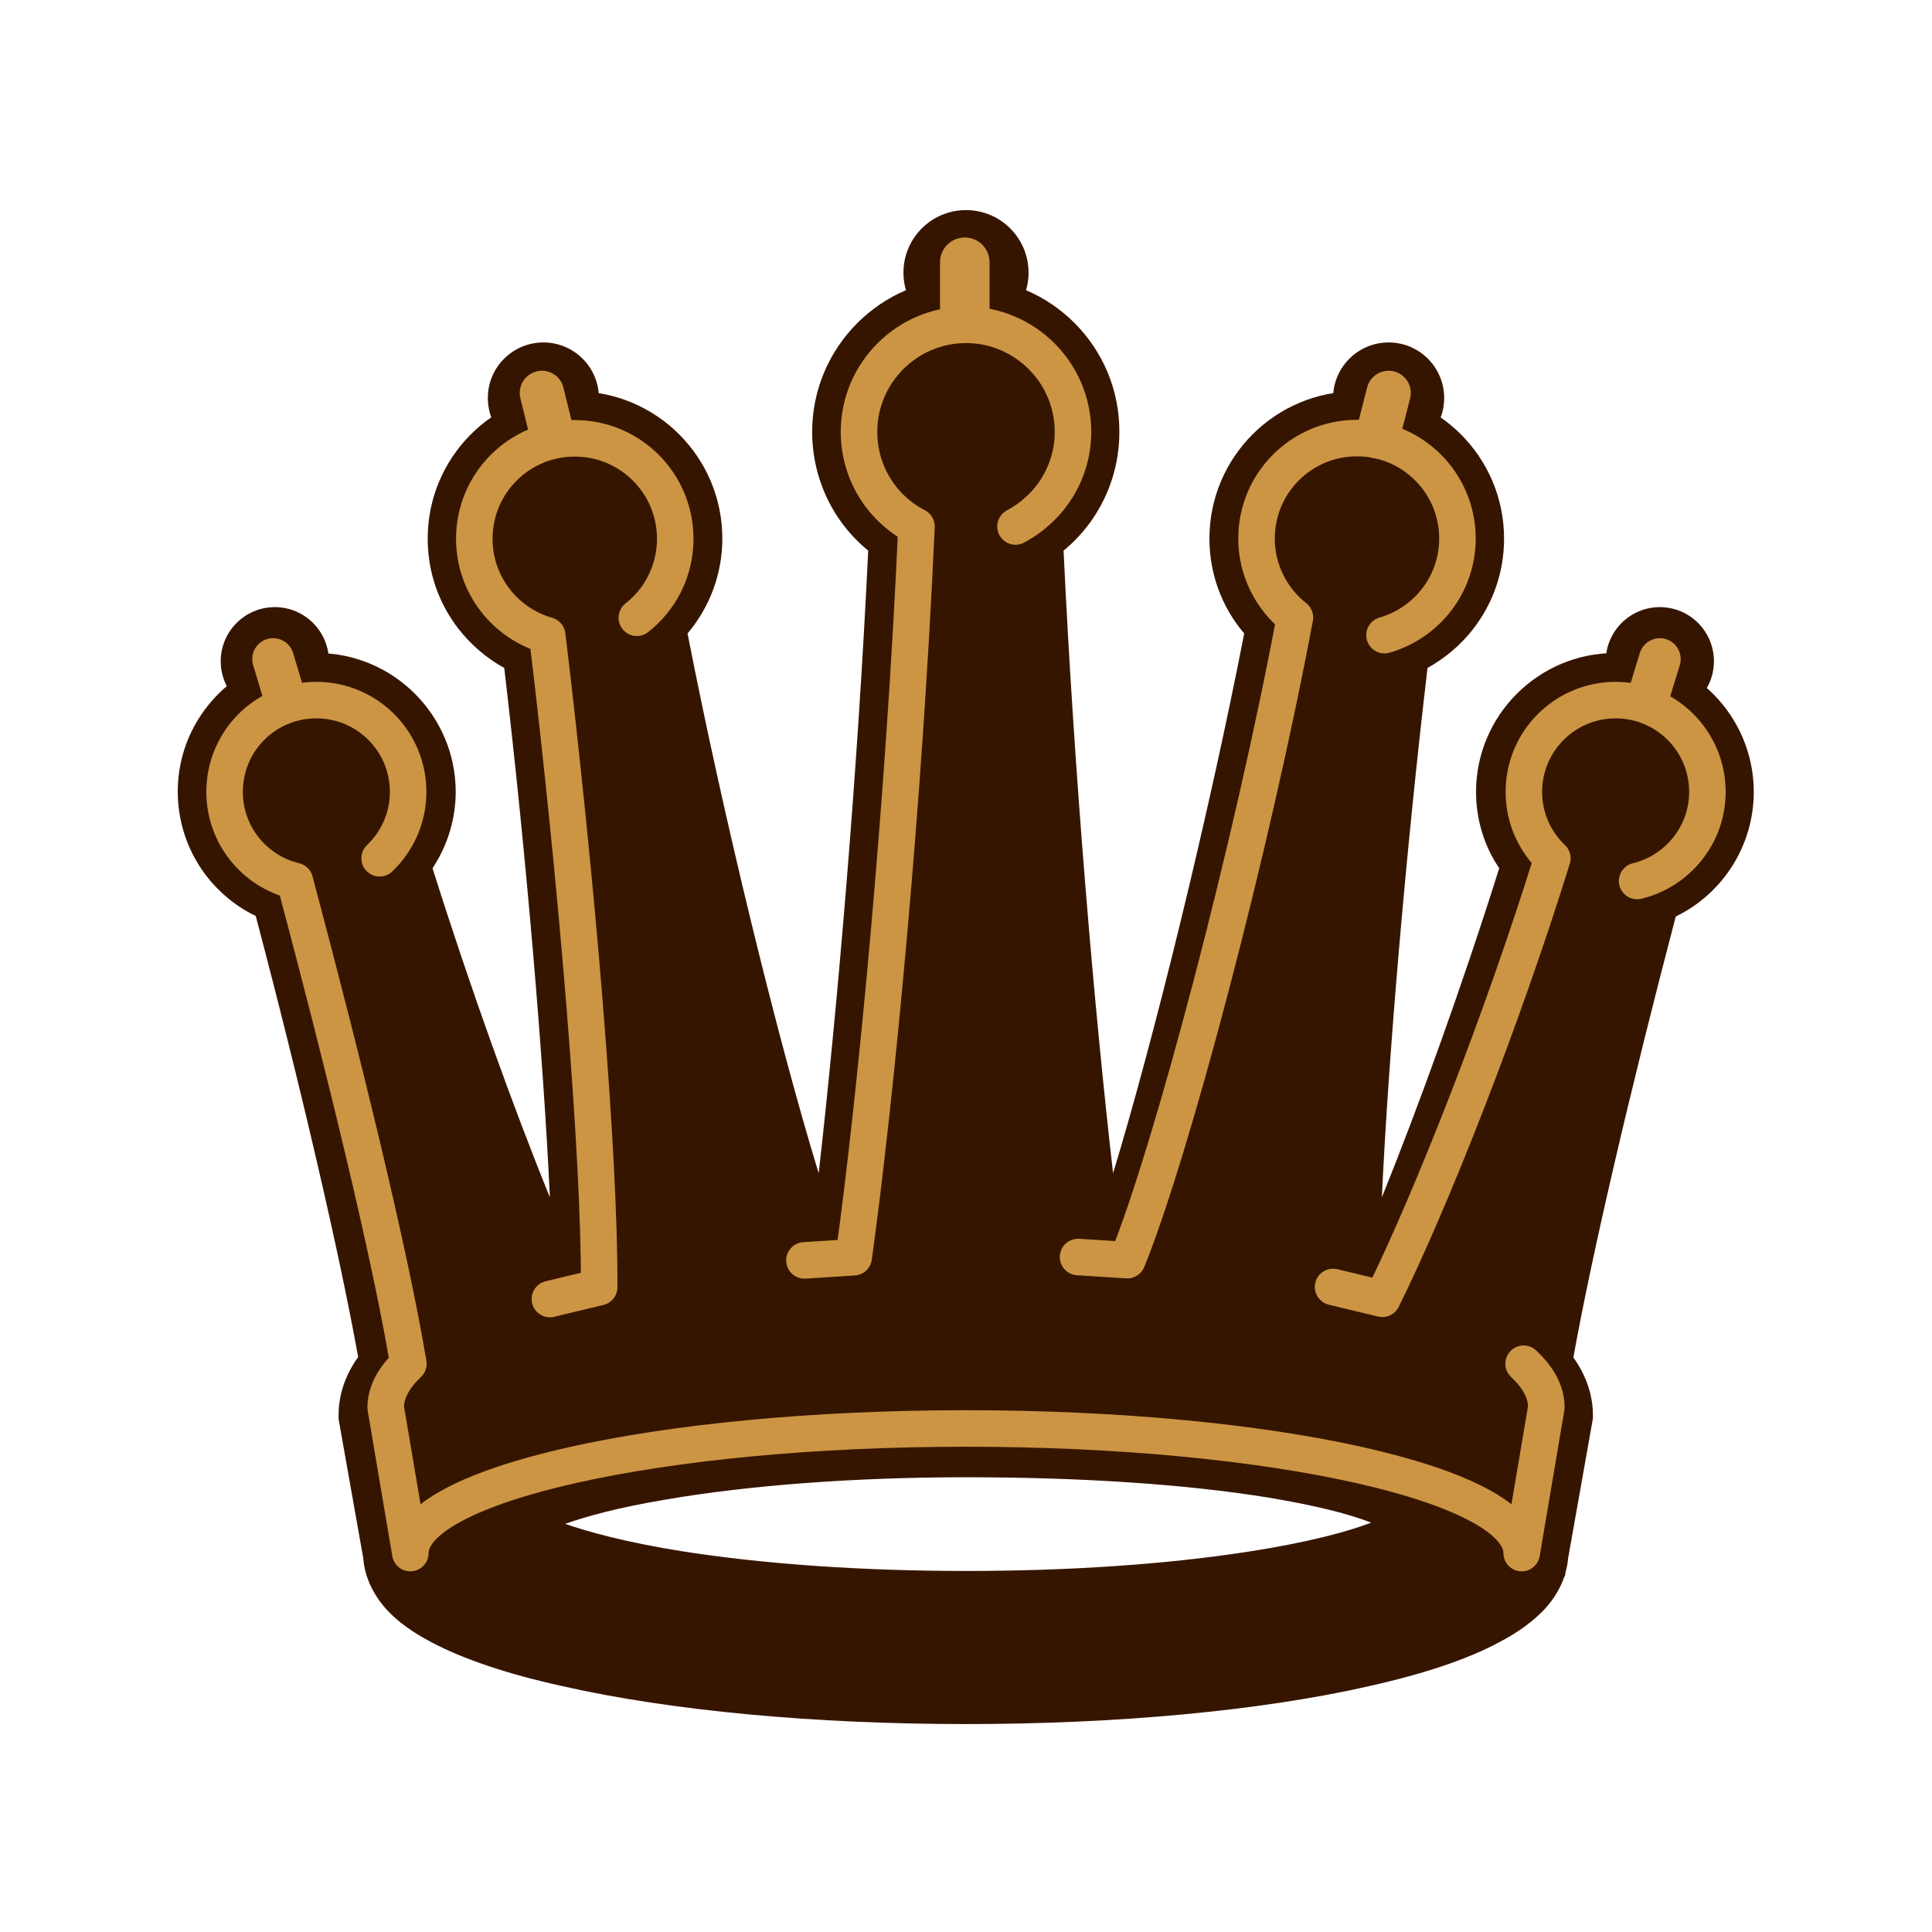
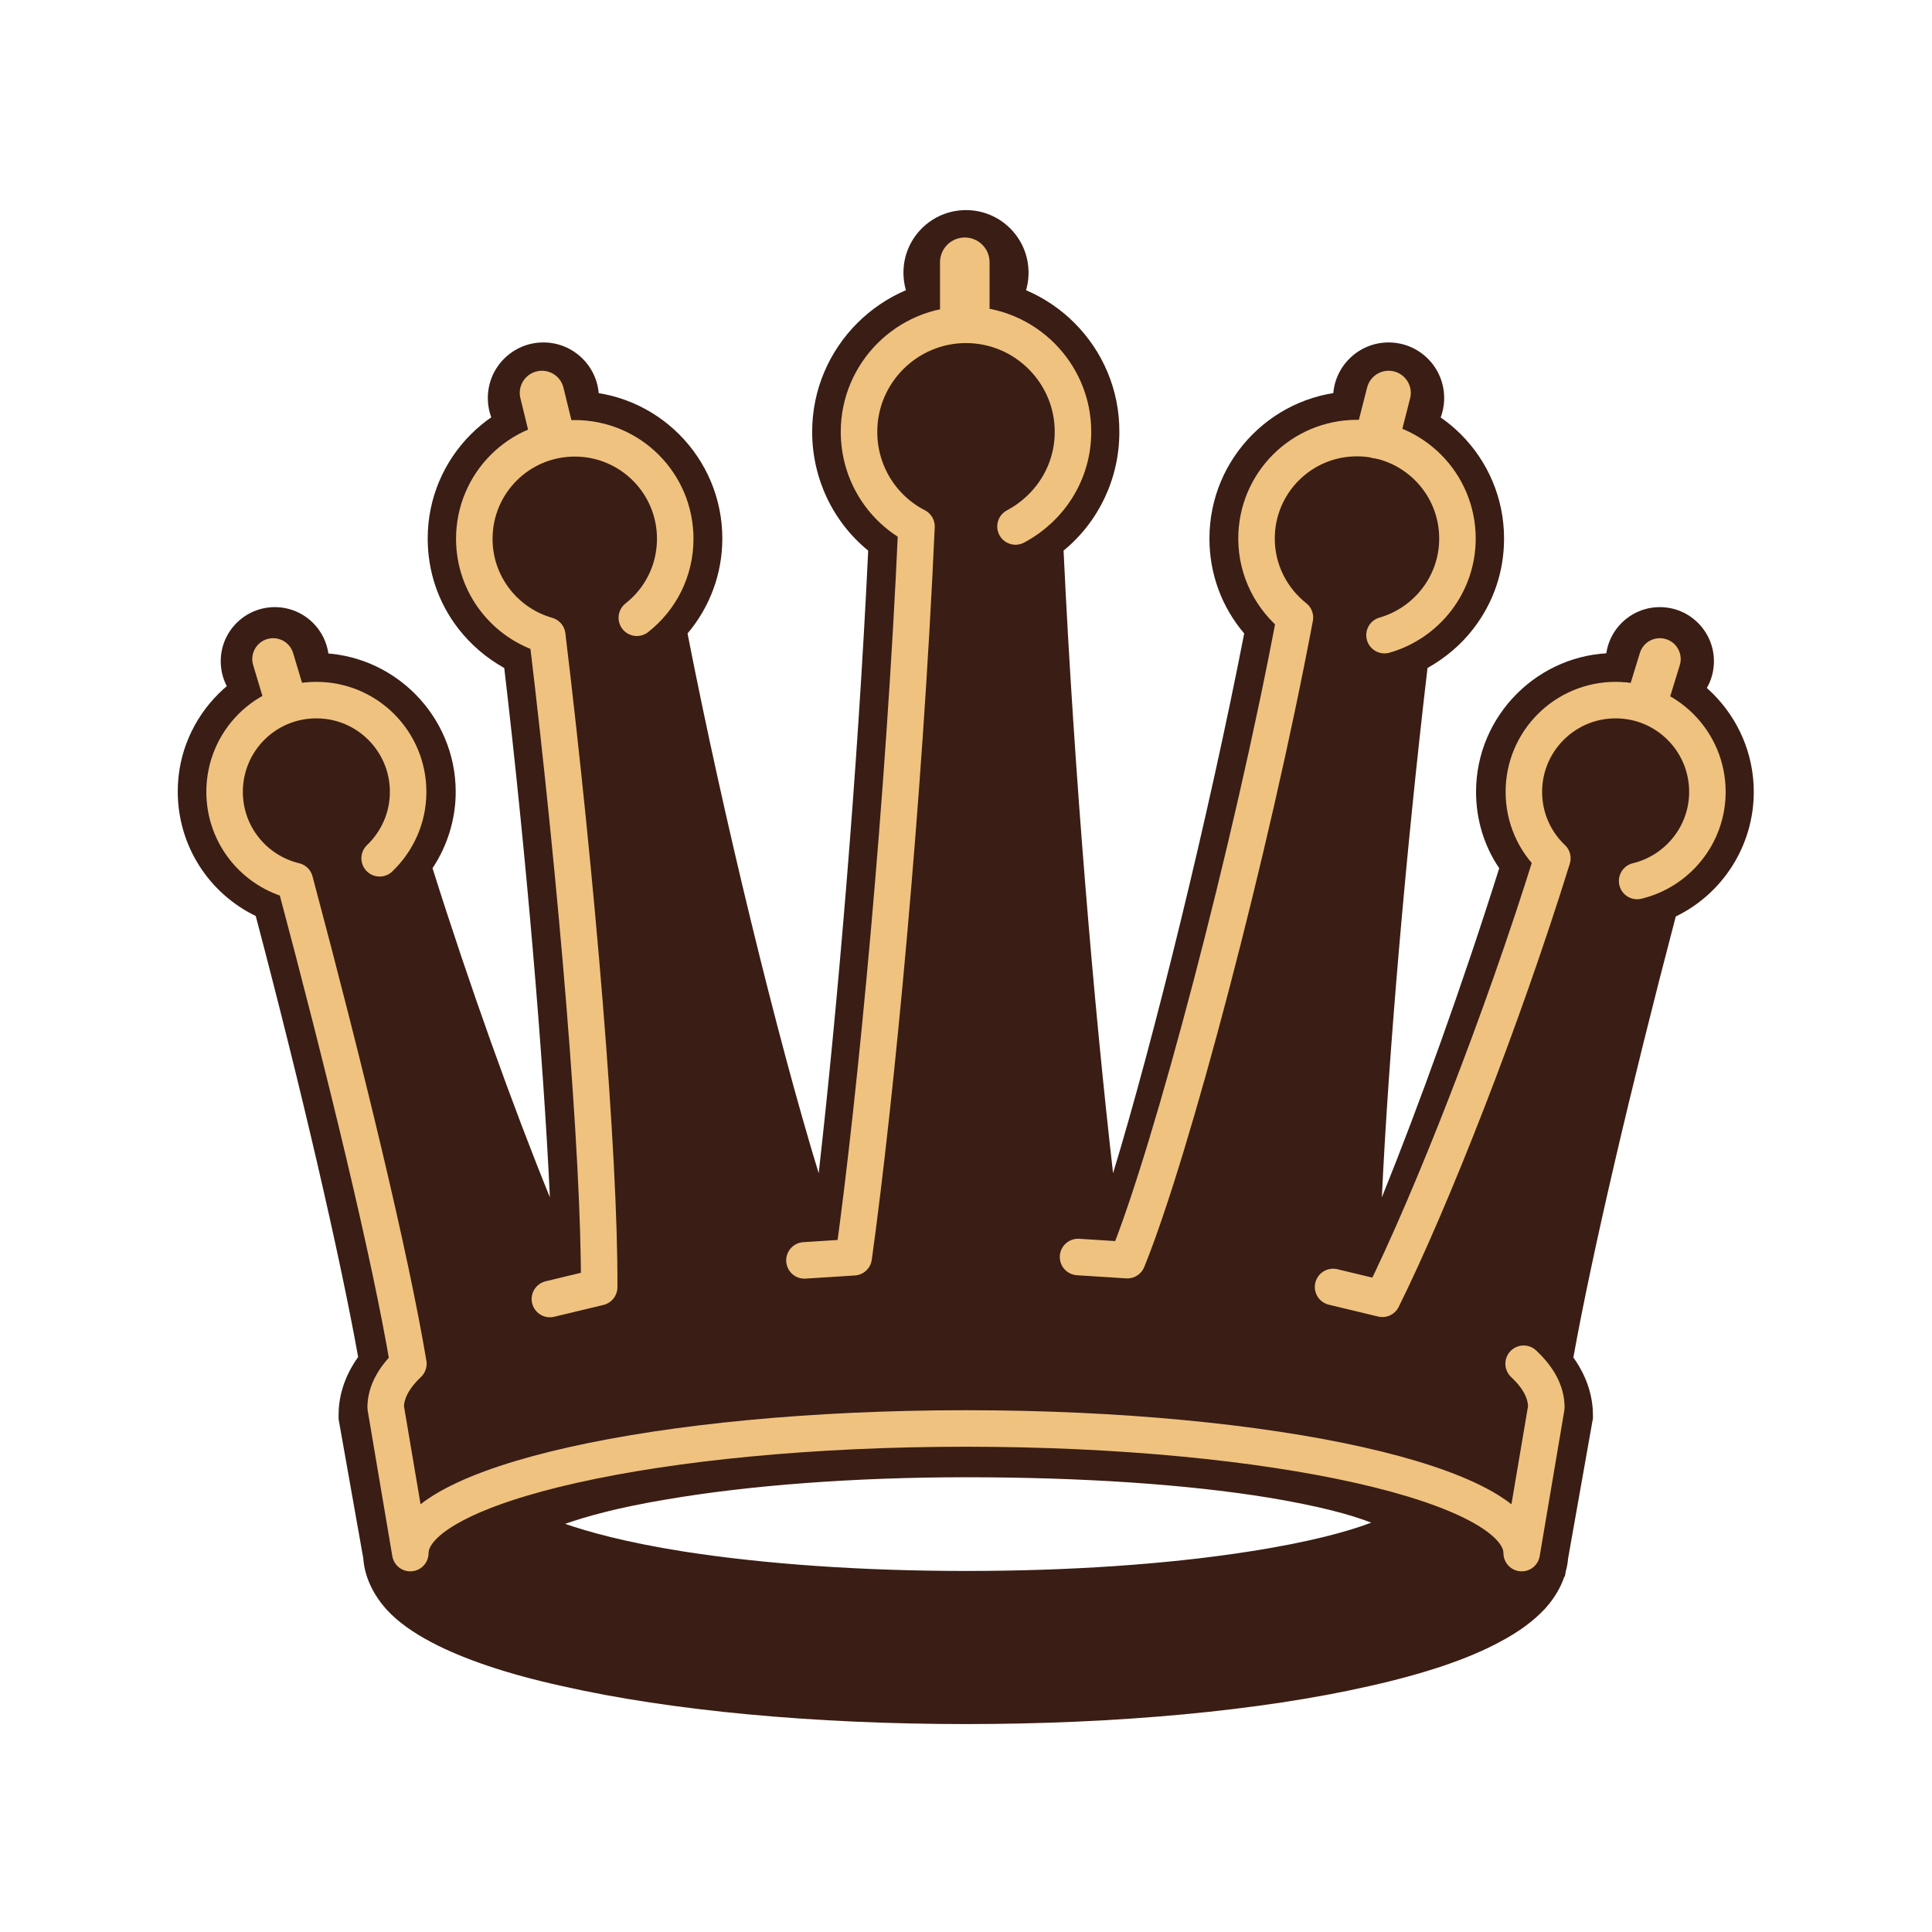
<svg xmlns="http://www.w3.org/2000/svg" width="800" height="800" viewBox="0 0 800 800" fill="none">
-   <path d="M400 704.4C338 704.4 279.5 698.9 235.2 689C185.5 677.9 161 663.2 160.2 644.2L150 587V586.1C150 580.7 151.6 572.9 158.6 564.7C151.1 521.6 134 447.5 114 372.5C95.6 365.6 83.2 348 83.2 327.9C83.2 301.5 104.6 280.2 130.9 280.2C157.2 280.2 178.6 301.6 178.6 327.9C178.6 339 174.9 349.4 168 357.8C189.1 424.9 214.9 494.5 232.9 533L238.2 531.7C237.7 476.4 229.1 367.4 217.6 270.1C199 262.1 186.6 243.5 186.6 223C186.6 194.7 209.6 171.7 237.9 171.7C266.2 171.7 289.2 194.7 289.2 223C289.2 236.8 283.8 249.7 274.2 259.3C292.1 352.8 321.9 470.9 339.5 518.2L344.9 517.9C353.5 451.9 364.3 333.4 369.5 223.4C354.6 213.5 345.7 196.9 345.7 178.9C345.7 149.1 369.9 124.9 399.7 124.9C429.5 124.9 453.7 149.1 453.7 178.9C453.7 196.9 444.8 213.5 430.2 223.5C435.4 333.6 446.2 452 454.8 518L460.2 518.3C477.8 471 507.6 353 525.5 259.4C515.9 249.8 510.5 236.9 510.5 223.1C510.5 194.8 533.5 171.8 561.8 171.8C590.1 171.8 613.1 194.8 613.1 223.1C613.1 243.7 600.7 262.2 582.1 270.2C570.5 367.5 561.9 476.5 561.5 531.8L566.8 533.1C584.8 494.7 610.6 425 631.7 357.9C624.8 349.5 621.1 339 621.1 328C621.1 301.6 642.5 280.3 668.8 280.3C695.1 280.3 716.5 301.7 716.5 328C716.5 348.1 704.1 365.7 685.7 372.6C665.8 447.7 648.7 521.7 641.1 564.8C646.8 571.5 649.7 578.6 649.7 586.1V587L639.4 644.7C638.2 663.6 613.7 678.2 564.4 689.3C520.6 698.9 462.1 704.4 400 704.4V704.4ZM215 632.7C225.8 639.9 249.9 647 281.2 651.8C315.5 657.2 356.6 660 400 660C498 660 563.9 646.2 584.2 633.1L587.5 630.2C583.3 626 570.5 618.8 538.8 612.5C503.5 605.6 454.1 601.8 399.9 601.8C349.6 601.8 301.7 605.7 265.3 612.8C232.1 619.3 217.8 626.6 212.7 630.7L215 632.7Z" fill="#361500" />
-   <path d="M400 134.5C424.4 134.5 444.3 154.4 444.3 178.8C444.3 195.9 434.7 210.7 420.5 218C425.6 332 437.3 460.6 446.5 527.1L466.9 528.4C485 483.7 518.3 351.6 536.3 255.8C526.6 248.2 520.4 236.4 520.4 223.1C520.4 200.1 539 181.5 562 181.5C585 181.5 603.6 200.1 603.6 223.1C603.6 242.1 590.9 258.1 573.4 263.1C561.1 365.2 551.6 485.1 551.9 539.5L572.3 544.4C592.6 503.3 622 422.5 642.7 355.5C635.5 348.6 630.9 338.9 630.9 328C630.9 307 647.9 290 668.9 290C689.9 290 706.9 307 706.9 328C706.9 345.9 694.5 360.9 677.8 364.9C657 442.9 638.3 523.1 630.8 568C636.8 573.7 640.2 579.8 640.2 586.1L630 643.1L629.9 643.2C629.9 671.7 526.9 694.8 399.9 694.8C272.8 694.8 169.9 671.4 169.9 643.3L159.7 586.2C159.7 579.9 162.9 573.7 169.1 567.9C161.6 523 143 442.7 122.1 364.8C105.5 360.8 93 345.8 93 327.9C93 306.9 110 289.9 131 289.9C152.1 289.9 169 306.9 169 327.9C169 338.7 164.5 348.5 157.2 355.4C178 422.4 207.3 503.3 227.6 544.3L248 539.4C248.3 485.2 238.8 365.1 226.5 263C209.1 258 196.3 242 196.3 223C196.3 200 214.9 181.4 237.9 181.4C260.9 181.4 279.5 200 279.5 223C279.5 236.3 273.2 248.1 263.6 255.7C281.6 351.5 314.8 483.6 333 528.3L353.4 527C362.5 460.5 374.2 332 379.4 217.9C365.3 210.4 355.6 195.8 355.6 178.7C355.7 154.4 375.6 134.5 400 134.5V134.5ZM400 669.8C489.4 669.8 565 657.7 590.2 641L599.2 633.1C599.2 607.5 510.1 592.1 400.2 592.1C290.3 592.1 201.2 610.5 201.2 633.1L209.3 640.3C233.3 657.3 309.6 669.8 400 669.8V669.8ZM400 115.1C364.9 115.1 336.3 143.7 336.3 178.8C336.3 198.1 344.9 216.1 359.5 228C355.1 320.8 346.6 418.8 339 485.8C322 430.4 299.4 337.7 284.7 262.3C293.9 251.4 299.1 237.6 299.1 223C299.1 189.3 271.8 162 238.1 162C204.4 162 177.1 189.3 177.1 223C177.1 236.5 181.4 249.4 189.7 260.2C194.9 266.9 201.4 272.5 208.8 276.6C217.9 354 225 438.1 227.7 495.8C212.4 458.2 194.5 408.4 179.1 359.5C185.3 350.2 188.7 339.1 188.7 327.9C188.7 296.3 162.9 270.4 131.2 270.4C99.6 270.4 73.6 296.1 73.6 327.7C73.6 350.2 86.5 369.9 105.9 379.3C124.6 450.1 140.7 519.5 148.3 561.9C141.8 571 140.2 579.6 140.2 585.9V587.6L140.5 589.3L150.4 645.1C150.8 650.8 153 658.6 160.1 666.5C164.7 671.5 170.8 675.9 178.8 680.1C191.9 687 210.1 693.2 232.9 698.2C277.9 708.4 337.2 713.9 399.9 713.9C462.8 713.9 522 708.4 566.9 698.2C589.7 693.1 607.9 687 621 679.9C629 675.7 635 671.2 639.7 666.2C643.8 661.7 646.3 657.1 647.7 653L648 652.7L648.3 650.9C648.8 649 649.2 647.1 649.3 645.4L659.3 589L659.6 587.3V586C659.6 579.8 658 571.2 651.5 562.1C659.1 519.7 675.3 450.3 693.9 379.5C713.3 370.1 726.2 350.2 726.2 327.9C726.2 296.3 700.4 270.4 668.7 270.4C637.1 270.4 611.2 296.2 611.2 327.9C611.2 339.2 614.5 350.3 620.8 359.5C605.4 408.4 587.4 458.2 572.2 495.8C574.9 438 582 354 591.1 276.6C598.4 272.5 605 267 610.2 260.2C618.4 249.5 622.8 236.7 622.8 223C622.8 189.3 595.5 162 561.8 162C528.1 162 500.8 189.3 500.8 223C500.8 237.6 505.9 251.4 515.2 262.3C500.5 337.7 477.8 430.3 460.9 485.8C453.2 418.8 444.8 320.9 440.4 228C454.9 216.1 463.5 198.2 463.5 178.9C463.7 143.7 435.1 115.1 400 115.1V115.1ZM234 631C242.5 628 255.6 624.3 275.3 621C310 615 354.2 611.7 400 611.7C448 611.7 491.2 614.6 525.1 620.1C546.2 623.6 559.4 627.2 567.8 630.5C558.3 634.1 542.3 638.6 516.3 642.6C482.6 647.8 442.4 650.5 400.1 650.5C357.2 650.5 316.7 647.7 282.8 642.4C258.8 638.6 243.6 634.3 234 631V631Z" fill="#361500" />
-   <path d="M400 138.8C414.304 138.8 425.9 127.204 425.9 112.9C425.9 98.596 414.304 87 400 87C385.696 87 374.1 98.596 374.1 112.9C374.1 127.204 385.696 138.8 400 138.8Z" fill="#361500" />
-   <path d="M225 187.8C237.703 187.8 248 177.503 248 164.8C248 152.097 237.703 141.8 225 141.8C212.297 141.8 202 152.097 202 164.8C202 177.503 212.297 187.8 225 187.8Z" fill="#361500" />
-   <path d="M113.8 296.2C126.171 296.2 136.2 286.171 136.2 273.8C136.2 261.429 126.171 251.4 113.8 251.4C101.429 251.4 91.4 261.429 91.4 273.8C91.4 286.171 101.429 296.2 113.8 296.2Z" fill="#361500" />
-   <path d="M575 187.8C587.703 187.8 598 177.503 598 164.8C598 152.097 587.703 141.8 575 141.8C562.297 141.8 552 152.097 552 164.8C552 177.503 562.297 187.8 575 187.8Z" fill="#361500" />
-   <path d="M687.3 296.2C699.671 296.2 709.7 286.171 709.7 273.8C709.7 261.429 699.671 251.4 687.3 251.4C674.929 251.4 664.9 261.429 664.9 273.8C664.9 286.171 674.929 296.2 687.3 296.2Z" fill="#361500" />
-   <path d="M117.6 287.9L113.1 272.9" stroke="#CC9544" stroke-width="17.28" stroke-miterlimit="10" stroke-linecap="round" />
-   <path d="M228.8 180.7L224.4 162.7" stroke="#CC9544" stroke-width="18.36" stroke-miterlimit="10" stroke-linecap="round" />
-   <path d="M682.7 287.9L687.3 272.9" stroke="#CC9544" stroke-width="17.28" stroke-miterlimit="10" stroke-linecap="round" />
-   <path d="M570.4 180.7L575 162.7" stroke="#CC9544" stroke-width="18.36" stroke-miterlimit="10" stroke-linecap="round" />
-   <path d="M399.5 108.6V127" stroke="#CC9544" stroke-width="20.52" stroke-miterlimit="10" stroke-linecap="round" />
-   <path d="M263.7 255.8C273.4 248.2 279.6 236.4 279.6 223.1C279.6 200.1 261 181.5 238 181.5C215 181.5 196.4 200.1 196.4 223.1C196.4 242.1 209.1 258.1 226.6 263.1C238.9 365.2 248.4 478.7 248.1 533L227.7 537.9M420.5 218C434.6 210.5 444.3 195.9 444.3 178.8C444.3 154.4 424.4 134.5 400 134.5C375.6 134.5 355.7 154.4 355.7 178.8C355.7 195.9 365.3 210.7 379.5 218C374.4 332 362.7 454.1 353.5 520.6L333.1 521.9M573.3 263C590.7 258 603.5 242 603.5 223C603.5 200 584.9 181.4 561.9 181.4C538.9 181.4 520.3 200 520.3 223C520.3 236.3 526.6 248.1 536.2 255.7C518.2 351.5 485 477.1 466.8 521.8L446.4 520.5M677.9 364.8C694.5 360.8 707 345.8 707 327.9C707 306.9 690 289.9 669 289.9C648 289.9 631 306.9 631 327.9C631 338.7 635.5 348.5 642.8 355.4C622 422.4 592.7 496.8 572.4 537.8L552 532.9" stroke="#CC9544" stroke-width="15.12" stroke-miterlimit="10" stroke-linecap="round" stroke-linejoin="round" />
-   <path d="M157.2 355.4C164.4 348.5 169 338.8 169 327.9C169 306.9 152 289.9 131 289.9C109.9 289.9 93 306.9 93 327.9C93 345.8 105.4 360.8 122.1 364.8C142.9 442.8 161.6 519.8 169.1 564.7C163.1 570.4 159.7 576.5 159.7 582.8L169.9 643.1C169.9 614.6 272.9 591.5 400 591.5C527.1 591.5 630.1 614.6 630.1 643.1L640.3 582.8C640.3 576.5 637.1 570.5 630.9 564.7" stroke="#CC9544" stroke-width="15.12" stroke-miterlimit="10" stroke-linecap="round" stroke-linejoin="round" />
+   <path d="M400 704.4C338 704.4 279.5 698.9 235.2 689C185.5 677.9 161 663.2 160.2 644.2L150 587V586.1C150 580.7 151.6 572.9 158.6 564.7C151.1 521.6 134 447.5 114 372.5C95.6 365.6 83.2 348 83.2 327.9C83.2 301.5 104.6 280.2 130.9 280.2C157.2 280.2 178.6 301.6 178.6 327.9C178.6 339 174.9 349.4 168 357.8C189.1 424.9 214.9 494.5 232.9 533L238.2 531.7C237.7 476.4 229.1 367.4 217.6 270.1C199 262.1 186.6 243.5 186.6 223C186.6 194.7 209.6 171.7 237.9 171.7C266.2 171.7 289.2 194.7 289.2 223C289.2 236.8 283.8 249.7 274.2 259.3C292.1 352.8 321.9 470.9 339.5 518.2L344.9 517.9C353.5 451.9 364.3 333.4 369.5 223.4C354.6 213.5 345.7 196.9 345.7 178.9C345.7 149.1 369.9 124.9 399.7 124.9C429.5 124.9 453.7 149.1 453.7 178.9C453.7 196.9 444.8 213.5 430.2 223.5C435.4 333.6 446.2 452 454.8 518L460.2 518.3C477.8 471 507.6 353 525.5 259.4C515.9 249.8 510.5 236.9 510.5 223.1C510.5 194.8 533.5 171.8 561.8 171.8C590.1 171.8 613.1 194.8 613.1 223.1C613.1 243.7 600.7 262.2 582.1 270.2C570.5 367.5 561.9 476.5 561.5 531.8L566.8 533.1C584.8 494.7 610.6 425 631.7 357.9C624.8 349.5 621.1 339 621.1 328C621.1 301.6 642.5 280.3 668.8 280.3C695.1 280.3 716.5 301.7 716.5 328C716.5 348.1 704.1 365.7 685.7 372.6C665.8 447.7 648.7 521.7 641.1 564.8C646.8 571.5 649.7 578.6 649.7 586.1V587L639.4 644.7C638.2 663.6 613.7 678.2 564.4 689.3C520.6 698.9 462.1 704.4 400 704.4V704.4ZM215 632.7C225.8 639.9 249.9 647 281.2 651.8C315.5 657.2 356.6 660 400 660C498 660 563.9 646.2 584.2 633.1L587.5 630.2C583.3 626 570.5 618.8 538.8 612.5C503.5 605.6 454.1 601.8 399.9 601.8C349.6 601.8 301.7 605.7 265.3 612.8C232.1 619.3 217.8 626.6 212.7 630.7L215 632.7Z" fill="#3A1D14" />
+   <path d="M400 134.5C424.4 134.5 444.3 154.4 444.3 178.8C444.3 195.9 434.7 210.7 420.5 218C425.6 332 437.3 460.6 446.5 527.1L466.9 528.4C485 483.7 518.3 351.6 536.3 255.8C526.6 248.2 520.4 236.4 520.4 223.1C520.4 200.1 539 181.5 562 181.5C585 181.5 603.6 200.1 603.6 223.1C603.6 242.1 590.9 258.1 573.4 263.1C561.1 365.2 551.6 485.1 551.9 539.5L572.3 544.4C592.6 503.3 622 422.5 642.7 355.5C635.5 348.6 630.9 338.9 630.9 328C630.9 307 647.9 290 668.9 290C689.9 290 706.9 307 706.9 328C706.9 345.9 694.5 360.9 677.8 364.9C657 442.9 638.3 523.1 630.8 568C636.8 573.7 640.2 579.8 640.2 586.1L630 643.1L629.9 643.2C629.9 671.7 526.9 694.8 399.9 694.8C272.8 694.8 169.9 671.4 169.9 643.3L159.7 586.2C159.7 579.9 162.9 573.7 169.1 567.9C161.6 523 143 442.7 122.1 364.8C105.5 360.8 93 345.8 93 327.9C93 306.9 110 289.9 131 289.9C152.1 289.9 169 306.9 169 327.9C169 338.7 164.5 348.5 157.2 355.4C178 422.4 207.3 503.3 227.6 544.3L248 539.4C248.3 485.2 238.8 365.1 226.5 263C209.1 258 196.3 242 196.3 223C196.3 200 214.9 181.4 237.9 181.4C260.9 181.4 279.5 200 279.5 223C279.5 236.3 273.2 248.1 263.6 255.7C281.6 351.5 314.8 483.6 333 528.3L353.4 527C362.5 460.5 374.2 332 379.4 217.9C365.3 210.4 355.6 195.8 355.6 178.7C355.7 154.4 375.6 134.5 400 134.5V134.5ZM400 669.8C489.4 669.8 565 657.7 590.2 641L599.2 633.1C599.2 607.5 510.1 592.1 400.2 592.1C290.3 592.1 201.2 610.5 201.2 633.1L209.3 640.3C233.3 657.3 309.6 669.8 400 669.8V669.8ZM400 115.1C364.9 115.1 336.3 143.7 336.3 178.8C336.3 198.1 344.9 216.1 359.5 228C355.1 320.8 346.6 418.8 339 485.8C322 430.4 299.4 337.7 284.7 262.3C293.9 251.4 299.1 237.6 299.1 223C299.1 189.3 271.8 162 238.1 162C204.4 162 177.1 189.3 177.1 223C177.1 236.5 181.4 249.4 189.7 260.2C194.9 266.9 201.4 272.5 208.8 276.6C217.9 354 225 438.1 227.7 495.8C212.4 458.2 194.5 408.4 179.1 359.5C185.3 350.2 188.7 339.1 188.7 327.9C188.7 296.3 162.9 270.4 131.2 270.4C99.6 270.4 73.6 296.1 73.6 327.7C73.6 350.2 86.5 369.9 105.9 379.3C124.6 450.1 140.7 519.5 148.3 561.9C141.8 571 140.2 579.6 140.2 585.9V587.6L140.5 589.3L150.4 645.1C150.8 650.8 153 658.6 160.1 666.5C164.7 671.5 170.8 675.9 178.8 680.1C191.9 687 210.1 693.2 232.9 698.2C277.9 708.4 337.2 713.9 399.9 713.9C462.8 713.9 522 708.4 566.9 698.2C589.7 693.1 607.9 687 621 679.9C629 675.7 635 671.2 639.7 666.2C643.8 661.7 646.3 657.1 647.7 653L648 652.7L648.3 650.9C648.8 649 649.2 647.1 649.3 645.4L659.3 589L659.6 587.3V586C659.6 579.8 658 571.2 651.5 562.1C659.1 519.7 675.3 450.3 693.9 379.5C713.3 370.1 726.2 350.2 726.2 327.9C726.2 296.3 700.4 270.4 668.7 270.4C637.1 270.4 611.2 296.2 611.2 327.9C611.2 339.2 614.5 350.3 620.8 359.5C605.4 408.4 587.4 458.2 572.2 495.8C574.9 438 582 354 591.1 276.6C598.4 272.5 605 267 610.2 260.2C618.4 249.5 622.8 236.7 622.8 223C622.8 189.3 595.5 162 561.8 162C528.1 162 500.8 189.3 500.8 223C500.8 237.6 505.9 251.4 515.2 262.3C500.5 337.7 477.8 430.3 460.9 485.8C453.2 418.8 444.8 320.9 440.4 228C454.9 216.1 463.5 198.2 463.5 178.9C463.7 143.7 435.1 115.1 400 115.1V115.1ZM234 631C242.5 628 255.6 624.3 275.3 621C310 615 354.2 611.7 400 611.7C448 611.7 491.2 614.6 525.1 620.1C546.2 623.6 559.4 627.2 567.8 630.5C558.3 634.1 542.3 638.6 516.3 642.6C482.6 647.8 442.4 650.5 400.1 650.5C357.2 650.5 316.7 647.7 282.8 642.4C258.8 638.6 243.6 634.3 234 631V631Z" fill="#3A1D14" />
+   <path d="M400 138.8C414.304 138.8 425.9 127.204 425.9 112.9C425.9 98.596 414.304 87 400 87C385.696 87 374.1 98.596 374.1 112.9C374.1 127.204 385.696 138.8 400 138.8Z" fill="#3A1D14" />
+   <path d="M225 187.8C237.703 187.8 248 177.503 248 164.8C248 152.097 237.703 141.8 225 141.8C212.297 141.8 202 152.097 202 164.8C202 177.503 212.297 187.8 225 187.8Z" fill="#3A1D14" />
+   <path d="M113.8 296.2C126.171 296.2 136.2 286.171 136.2 273.8C136.2 261.429 126.171 251.4 113.8 251.4C101.429 251.4 91.4 261.429 91.4 273.8C91.4 286.171 101.429 296.2 113.8 296.2Z" fill="#3A1D14" />
+   <path d="M575 187.8C587.703 187.8 598 177.503 598 164.8C598 152.097 587.703 141.8 575 141.8C562.297 141.8 552 152.097 552 164.8C552 177.503 562.297 187.8 575 187.8Z" fill="#3A1D14" />
+   <path d="M687.3 296.2C699.671 296.2 709.7 286.171 709.7 273.8C709.7 261.429 699.671 251.4 687.3 251.4C674.929 251.4 664.9 261.429 664.9 273.8C664.9 286.171 674.929 296.2 687.3 296.2Z" fill="#3A1D14" />
+   <path d="M117.6 287.9L113.1 272.9" stroke="#EFC280" stroke-width="17.28" stroke-miterlimit="10" stroke-linecap="round" />
+   <path d="M228.8 180.7L224.4 162.7" stroke="#EFC280" stroke-width="18.36" stroke-miterlimit="10" stroke-linecap="round" />
+   <path d="M682.7 287.9L687.3 272.9" stroke="#EFC280" stroke-width="17.28" stroke-miterlimit="10" stroke-linecap="round" />
+   <path d="M570.4 180.7L575 162.7" stroke="#EFC280" stroke-width="18.36" stroke-miterlimit="10" stroke-linecap="round" />
+   <path d="M399.5 108.6V127" stroke="#EFC280" stroke-width="20.52" stroke-miterlimit="10" stroke-linecap="round" />
+   <path d="M263.7 255.8C273.4 248.2 279.6 236.4 279.6 223.1C279.6 200.1 261 181.5 238 181.5C215 181.5 196.4 200.1 196.4 223.1C196.4 242.1 209.1 258.1 226.6 263.1C238.9 365.2 248.4 478.7 248.1 533L227.7 537.9M420.5 218C434.6 210.5 444.3 195.9 444.3 178.8C444.3 154.4 424.4 134.5 400 134.5C375.6 134.5 355.7 154.4 355.7 178.8C355.7 195.9 365.3 210.7 379.5 218C374.4 332 362.7 454.1 353.5 520.6L333.1 521.9M573.3 263C590.7 258 603.5 242 603.5 223C603.5 200 584.9 181.4 561.9 181.4C538.9 181.4 520.3 200 520.3 223C520.3 236.3 526.6 248.1 536.2 255.7C518.2 351.5 485 477.1 466.8 521.8L446.4 520.5M677.9 364.8C694.5 360.8 707 345.8 707 327.9C707 306.9 690 289.9 669 289.9C648 289.9 631 306.9 631 327.9C631 338.7 635.5 348.5 642.8 355.4C622 422.4 592.7 496.8 572.4 537.8L552 532.9" stroke="#EFC280" stroke-width="15.12" stroke-miterlimit="10" stroke-linecap="round" stroke-linejoin="round" />
+   <path d="M157.2 355.4C164.4 348.5 169 338.8 169 327.9C169 306.9 152 289.9 131 289.9C109.9 289.9 93 306.9 93 327.9C93 345.8 105.4 360.8 122.1 364.8C142.9 442.8 161.6 519.8 169.1 564.7C163.1 570.4 159.7 576.5 159.7 582.8L169.9 643.1C169.9 614.6 272.9 591.5 400 591.5C527.1 591.5 630.1 614.6 630.1 643.1L640.3 582.8C640.3 576.5 637.1 570.5 630.9 564.7" stroke="#EFC280" stroke-width="15.12" stroke-miterlimit="10" stroke-linecap="round" stroke-linejoin="round" />
</svg>
